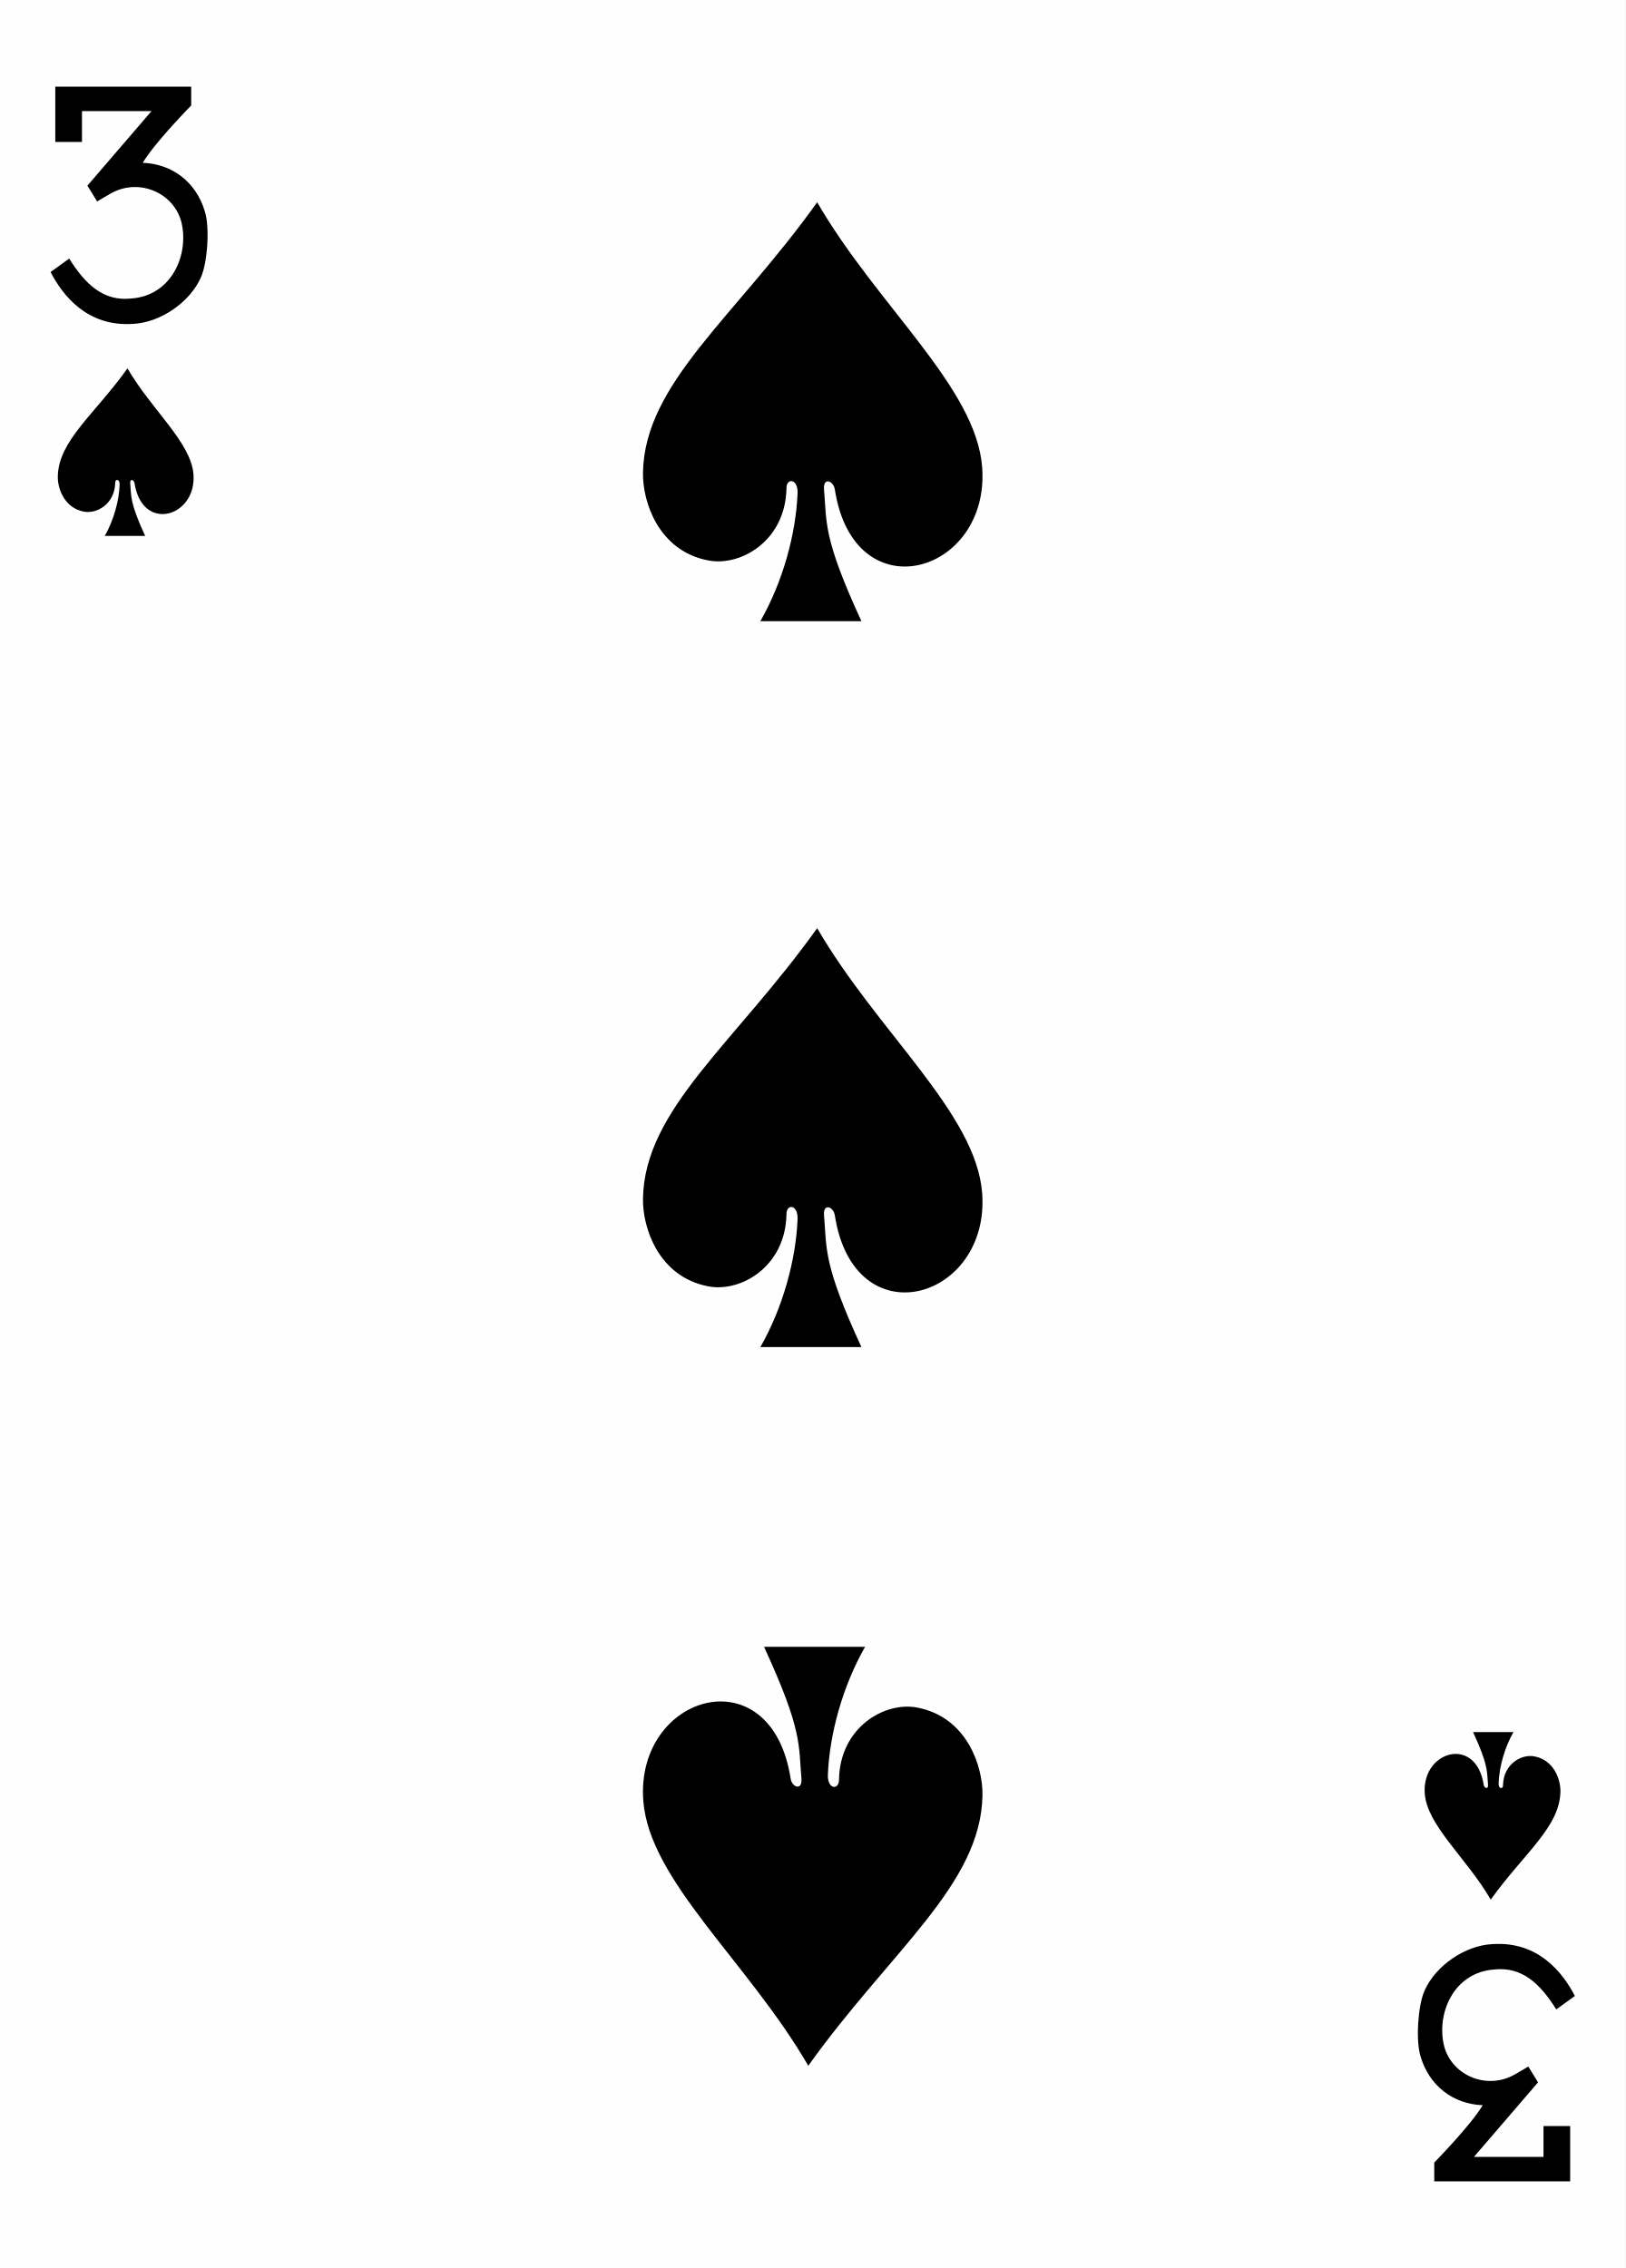
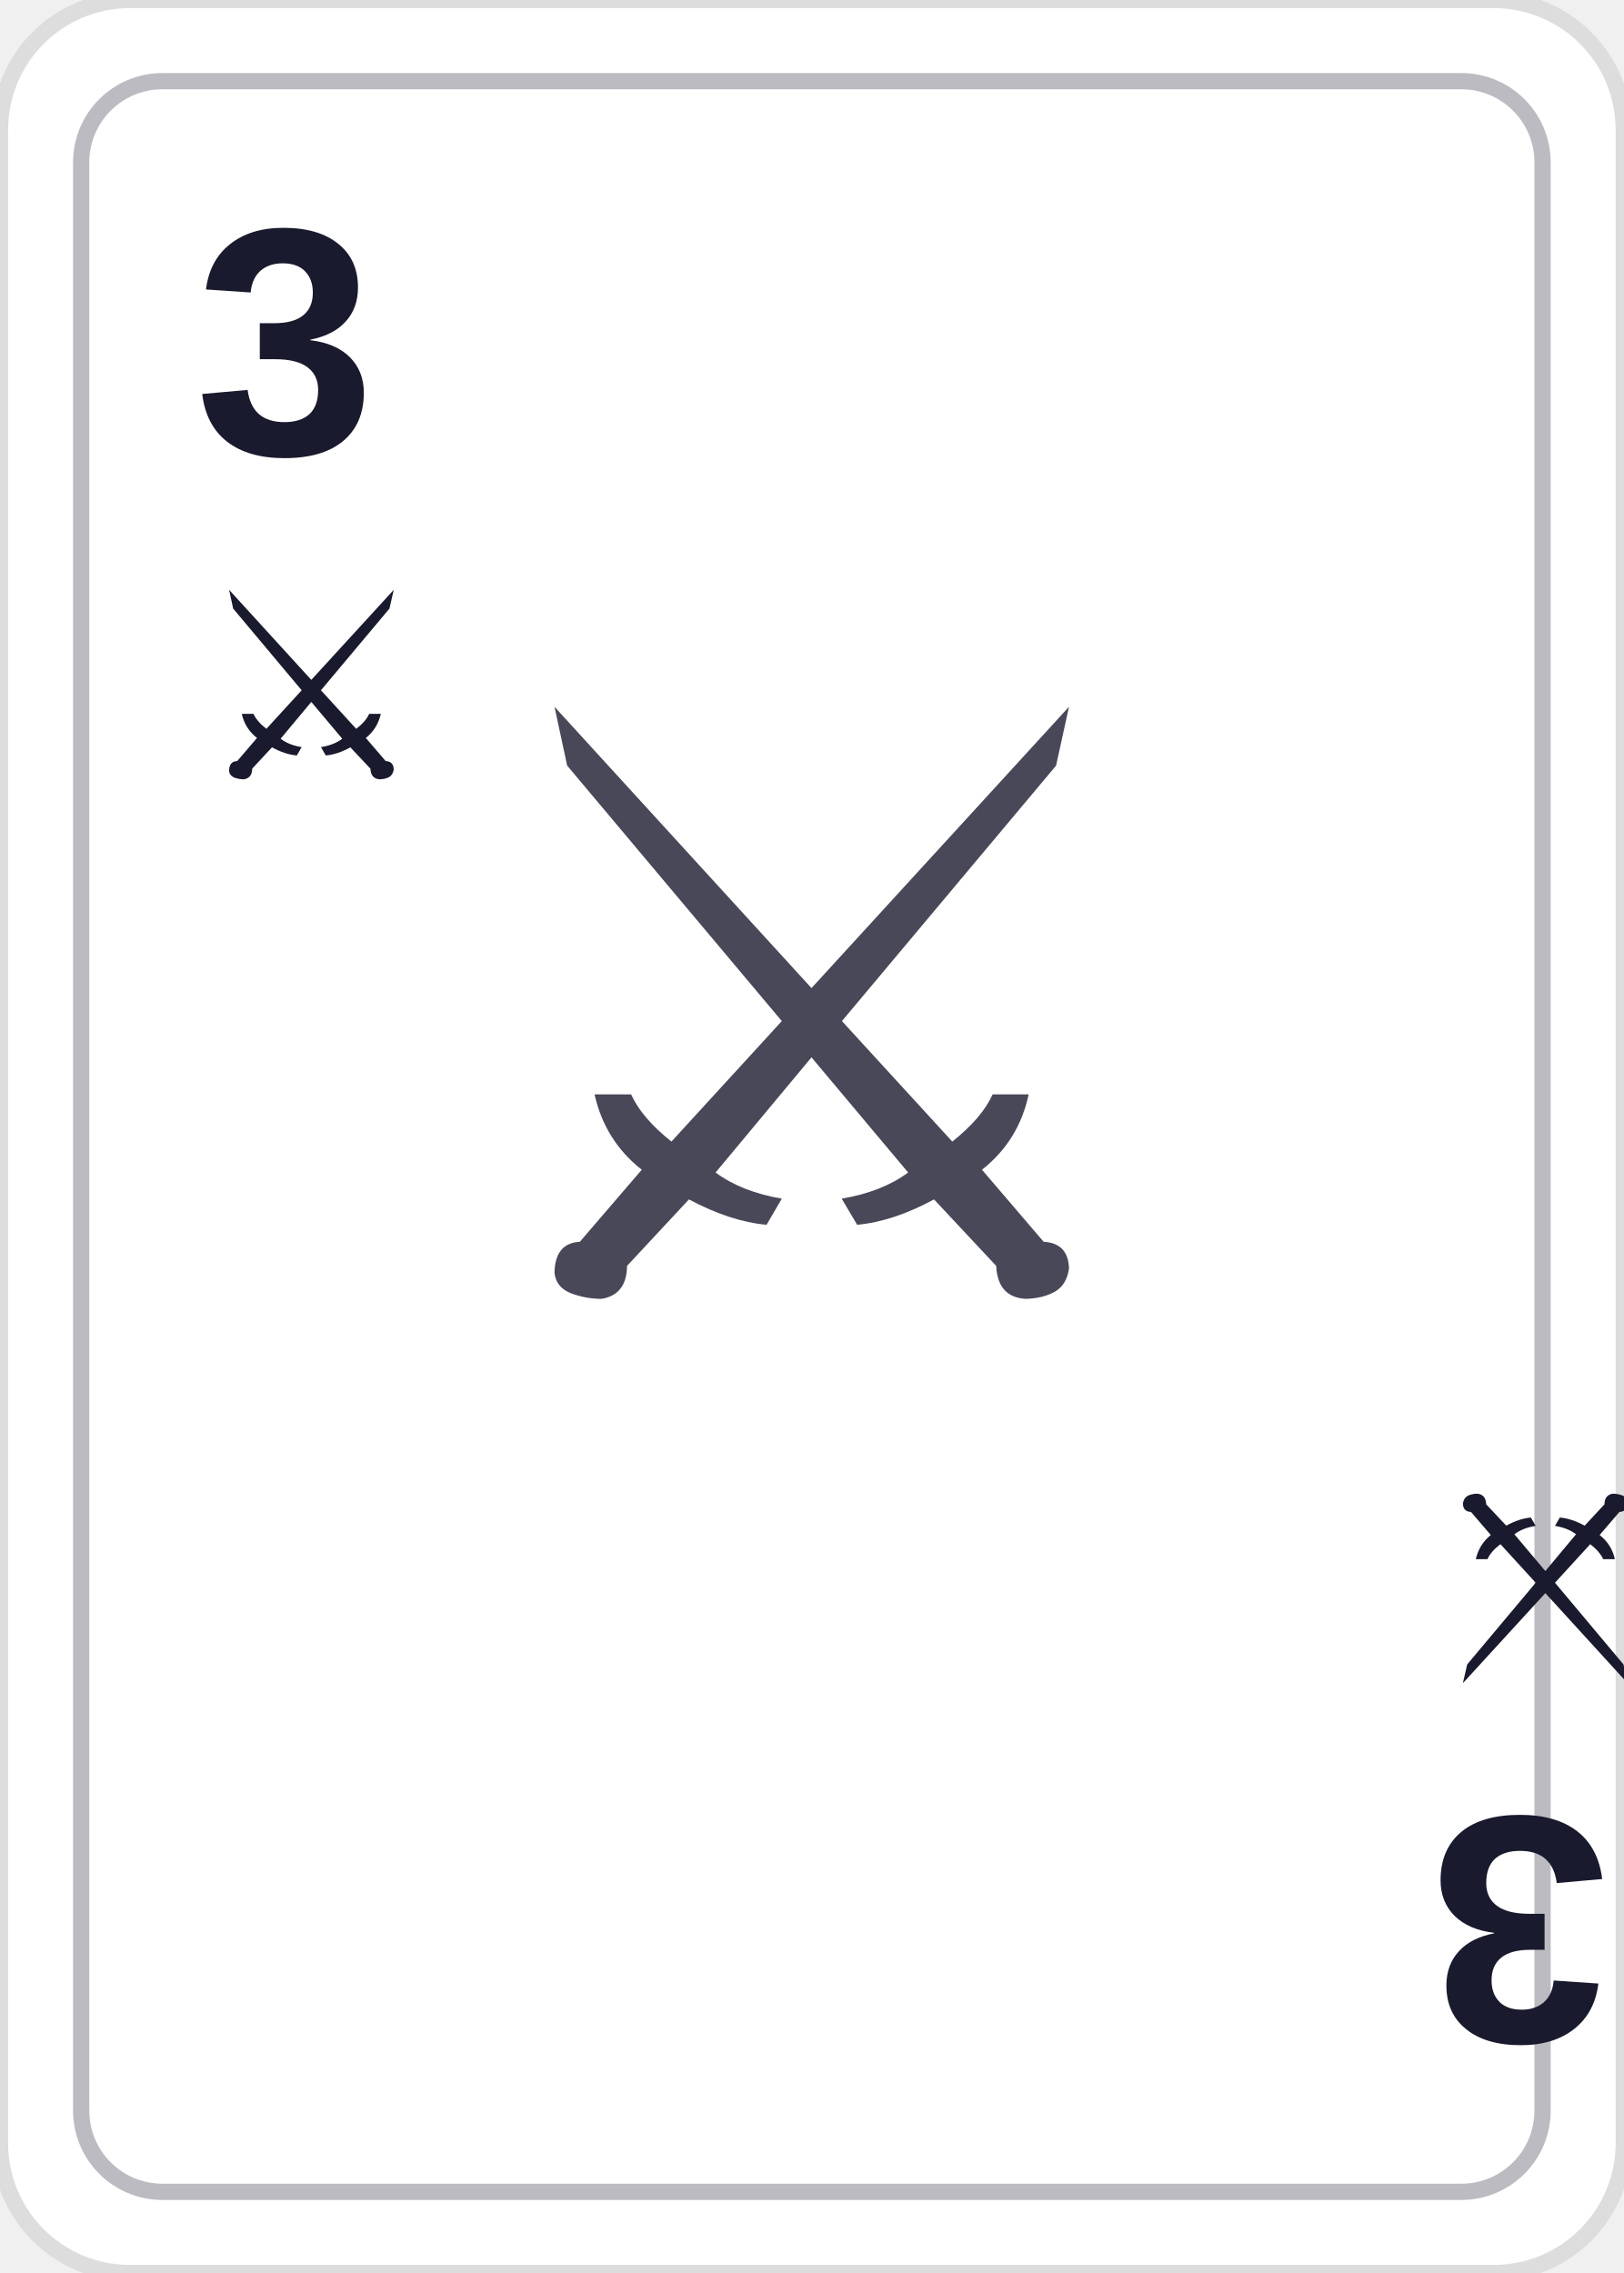
- <svg xmlns="http://www.w3.org/2000/svg" xmlns:xlink="http://www.w3.org/1999/xlink" version="1.2" baseProfile="tiny" viewBox="0 0 225 314" width="225px" height="314px">
-   <defs>
-     <style>
-                 .maxi-card { display: block; }
-                 .mini-card { display: none; }
-         </style>
-     <path id="suit" d="M26.406,40.187c0.015-1.979-1.561-2.017-1.542-0.573c-0.133,7.257-6.311,10.83-10.799,9.982             c-6.92-1.307-9.129-8.129-9.062-12.148C5.205,25.046,17.775,15.9,29.116,0c8.311,14.351,22.028,25.623,22.839,36.717             c1.08,14.749-17.711,20.25-20.394,3.06c-0.173-1.214-1.613-1.759-1.501-0.063c0.408,4.711-0.171,6.674,5.179,18.287H21.252             C24.351,52.574,26.195,45.911,26.406,40.187L26.406,40.187z" />
-     <path id="numeral" d="M0,25.663l2.578-1.862c2.24,3.576,4.741,5.934,8.566,5.528c5.742-0.388,8.119-6.295,6.918-10.752             c-1.161-3.991-5.916-5.938-9.694-3.808c-0.892,0.503-1.922,1.123-1.922,1.123l-1.345-2.19l8.869-10.317H4.346v4.271             H0.654V0h18.812v2.599c0,0-5.039,5.13-6.707,7.941c4.104,0.148,7.411,2.701,8.596,6.737c0.693,2.124,0.382,6.984-0.523,9.076             c-1.512,3.492-5.651,6.325-9.434,6.488C5.052,33.261,1.681,28.893,0,25.663L0,25.663z" />
-   </defs>
-   <rect width="100%" height="100%" fill="#fefefe" />
-   <g class="maxi-card">
-     <use xlink:href="#numeral" transform="matrix(1,0,0,1,7,12)" />
-     <use xlink:href="#suit" transform="matrix(0.4,0,0,0.4,6,51)" />
-     <use xlink:href="#numeral" transform="matrix(-1,0,0,-1,218,302)" />
-     <use xlink:href="#suit" transform="matrix(-0.4,0,0,-0.4,218,263)" />
-     <use xlink:href="#suit" transform="matrix(1,0,0,1,84,28)" />
-     <use xlink:href="#suit" transform="matrix(1,0,0,1,84,128.5)" />
-     <use xlink:href="#suit" transform="matrix(-1,0,0,-1,141,286)" />
-   </g>
+ <svg xmlns="http://www.w3.org/2000/svg" width="100" height="140" viewBox="0 0 100 140">
+   <rect width="100" height="140" rx="8" fill="white" stroke="#ddd" stroke-width="1" />
+   <text x="12" y="28" font-family="Arial, sans-serif" font-size="20" font-weight="bold" fill="#1a1a2e">3</text>
+   <text x="12" y="48" font-family="Arial, sans-serif" font-size="16" fill="#1a1a2e">⚔️</text>
+   <text x="50" y="80" font-family="Arial, sans-serif" font-size="50" text-anchor="middle" fill="#1a1a2e" opacity="0.8">⚔️</text>
+   <text x="88" y="112" font-family="Arial, sans-serif" font-size="20" font-weight="bold" fill="#1a1a2e" text-anchor="end" transform="rotate(180 88 112)">3</text>
+   <text x="88" y="92" font-family="Arial, sans-serif" font-size="16" fill="#1a1a2e" text-anchor="end" transform="rotate(180 88 92)">⚔️</text>
+   <rect x="5" y="5" width="90" height="130" rx="5" fill="none" stroke="#1a1a2e" stroke-width="1" opacity="0.3" />
</svg>
